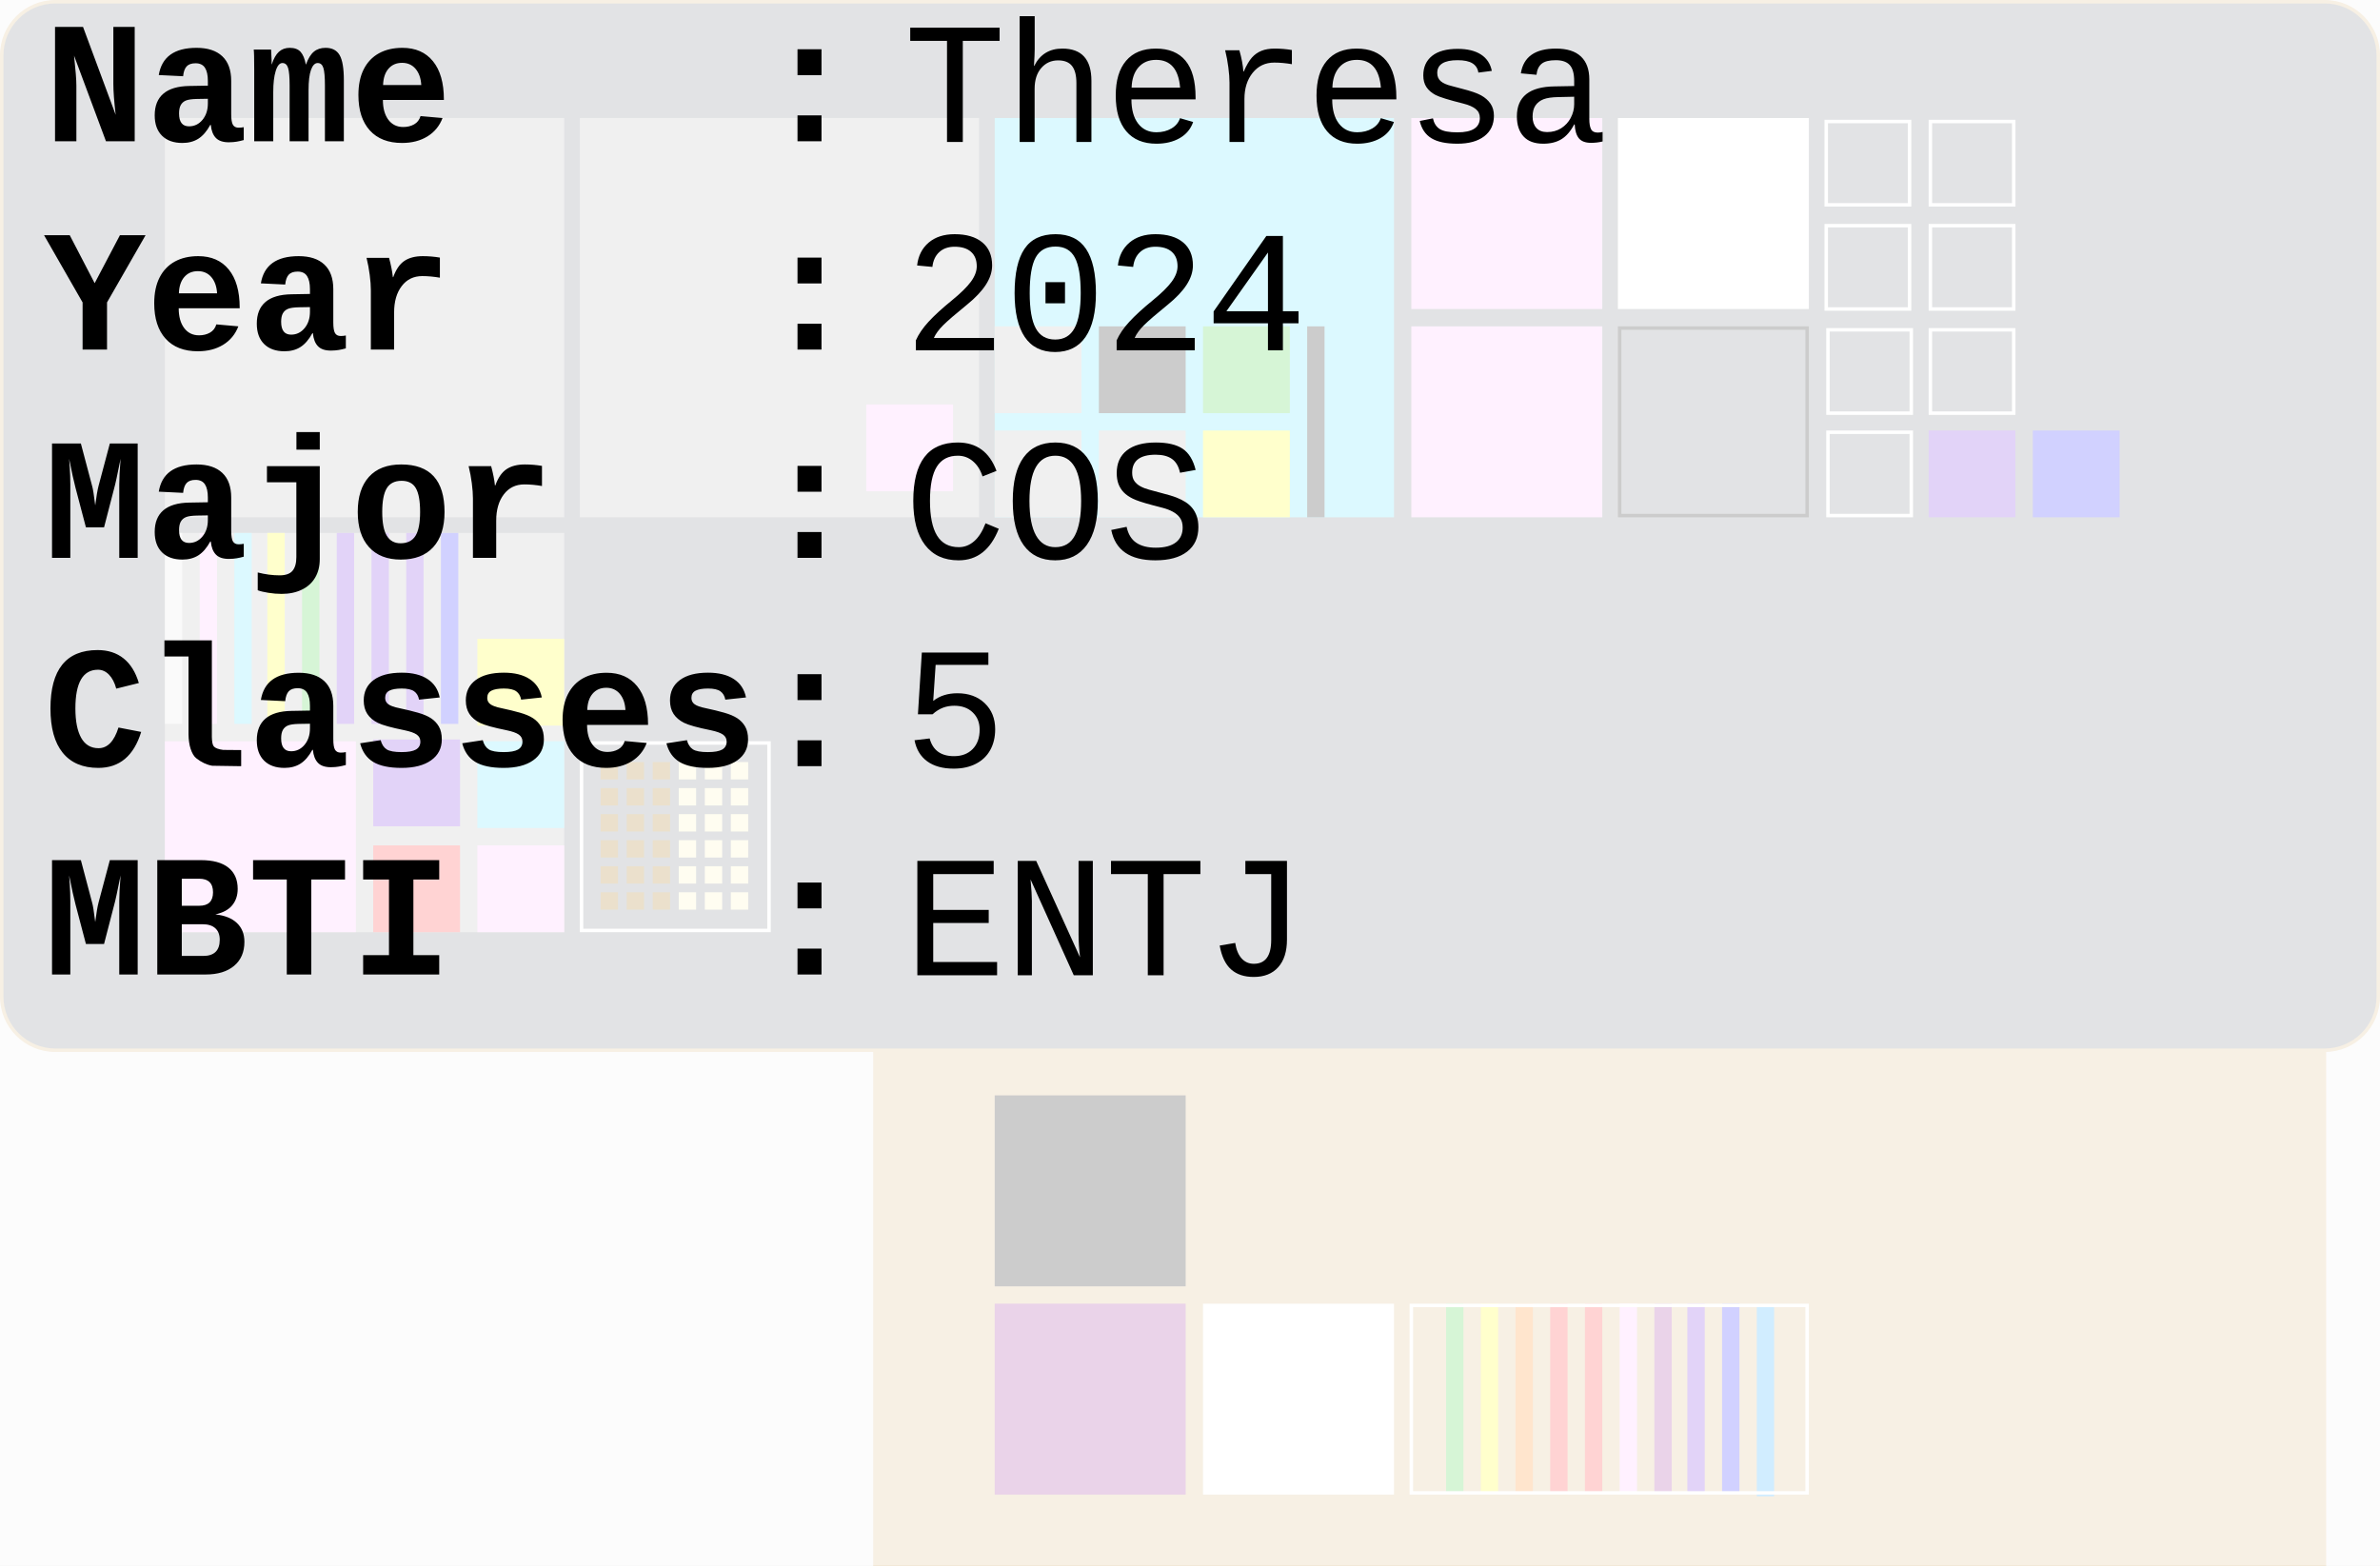
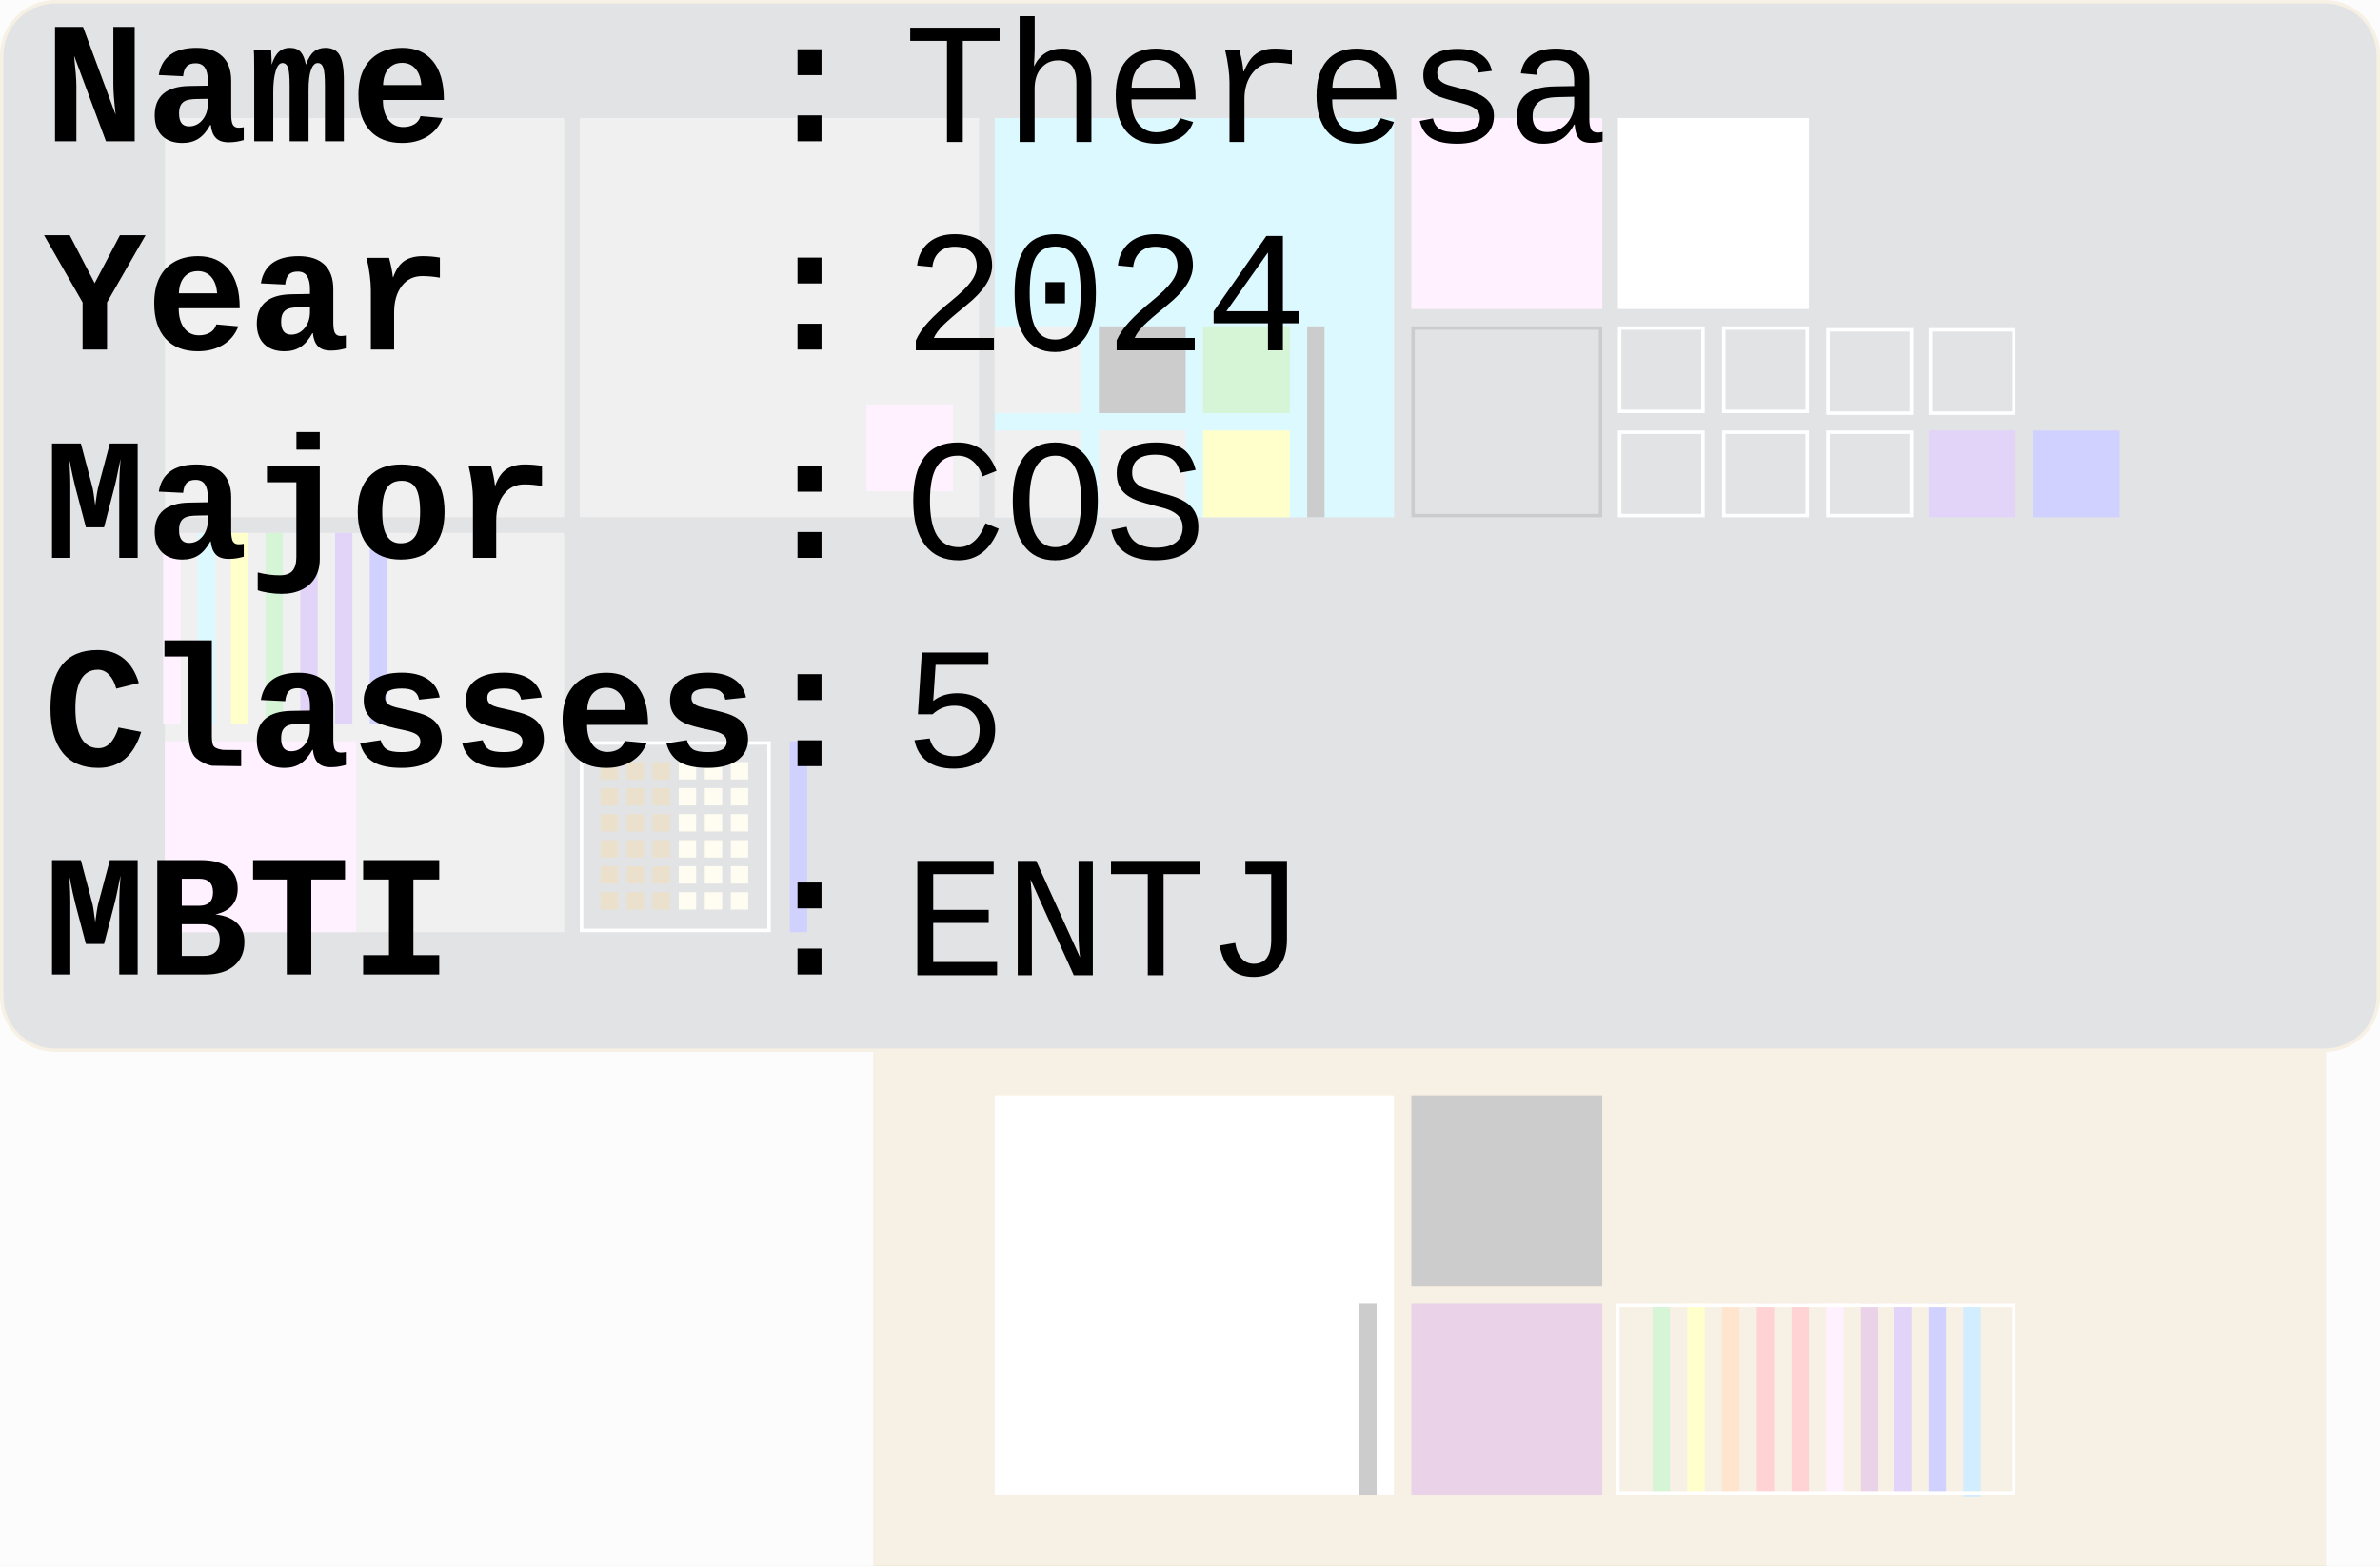
<svg xmlns="http://www.w3.org/2000/svg" viewBox="0 0 1371 902">
  <defs>
-     <style>.cls-1{fill:#d6b378;}.cls-2{fill:#6e757c;}.cls-3{fill:#942192;}.cls-4{fill:#ffbaff;}.cls-5{fill:#ff2424;}.cls-6{fill:#ff7b07;}.cls-7{fill:#ff0;}.cls-8{fill:#3c3;}.cls-9{fill:#1aa5ff;}.cls-10{fill:#1917ff;}.cls-11{fill:#7021dc;}.cls-12,.cls-18{fill:#fff;}.cls-13{fill:#b3b3b3;}.cls-14{fill:#fff5b9;}.cls-15{fill:#51e0ff;}.cls-16{fill:#960;}.cls-17{fill:#e6e6e6;}.cls-18{opacity:0.8;}.cls-19,.cls-20{font-size:100px;}.cls-19{font-family:CourierNewPS-BoldMT, Courier New;font-weight:700;}.cls-20{font-family:CourierNewPSMT, Courier New;letter-spacing:-0.01em;}</style>
+     <style>.cls-1{fill:#d6b378;}.cls-2{fill:#6e757c;}.cls-3{fill:#942192;}.cls-4{fill:#ffbaff;}.cls-5{fill:#ff2424;}.cls-6{fill:#ff7b07;}.cls-7{fill:#ff0;}.cls-8{fill:#3c3;}.cls-9{fill:#1aa5ff;}.cls-10{fill:#1917ff;}.cls-11{fill:#7021dc;}.cls-12,.cls-17{fill:#fff;}.cls-13{fill:#b3b3b3;}.cls-14{fill:#fff5b9;}.cls-15{fill:#51e0ff;}.cls-16{fill:#960;}.cls-17{opacity:0.8;}.cls-18,.cls-19{font-size:100px;}.cls-18{font-family:CourierNewPS-BoldMT, Courier New;font-weight:700;}.cls-19{font-family:CourierNewPSMT, Courier New;letter-spacing:-0.01em;}</style>
  </defs>
  <g id="Layer_1" data-name="Layer 1">
    <rect class="cls-1" x="503" y="592" width="837" height="310" />
    <rect class="cls-2" x="1" y="1" width="1369" height="604" rx="30.87" />
    <path class="cls-1" d="M1339.13,2A29.9,29.9,0,0,1,1369,31.87V574.13A29.9,29.9,0,0,1,1339.13,604H31.87A29.9,29.9,0,0,1,2,574.13V31.87A29.9,29.9,0,0,1,31.87,2H1339.13m0-2H31.87A31.87,31.87,0,0,0,0,31.87V574.13A31.87,31.87,0,0,0,31.87,606H1339.13A31.87,31.87,0,0,0,1371,574.13V31.87A31.87,31.87,0,0,0,1339.13,0Z" />
-     <rect class="cls-3" x="573" y="751" width="110" height="110" />
-     <rect class="cls-4" x="933" y="751" width="10" height="110" />
-     <rect class="cls-5" x="913" y="751" width="10" height="110" />
-     <rect class="cls-5" x="893" y="751" width="10" height="110" />
-     <rect class="cls-6" x="873" y="751" width="10" height="110" />
-     <rect class="cls-7" x="853" y="751" width="10" height="110" />
-     <rect class="cls-8" x="833" y="751" width="10" height="110" />
-     <rect class="cls-9" x="1012" y="752" width="10" height="110" />
-     <rect class="cls-10" x="992" y="751" width="10" height="110" />
-     <rect class="cls-11" x="972" y="751" width="10" height="110" />
-     <rect class="cls-3" x="953" y="751" width="10" height="110" />
-     <rect class="cls-12" x="693" y="751" width="110" height="110" />
-     <rect x="573" y="631" width="110" height="110" />
+     <rect class="cls-3" x="813" y="751" width="110" height="110" />
+     <rect class="cls-4" x="1052" y="751" width="10" height="110" />
+     <rect class="cls-5" x="1032" y="751" width="10" height="110" />
+     <rect class="cls-5" x="1012" y="751" width="10" height="110" />
+     <rect class="cls-6" x="992" y="751" width="10" height="110" />
+     <rect class="cls-7" x="972" y="751" width="10" height="110" />
+     <rect class="cls-8" x="952" y="751" width="10" height="110" />
+     <rect class="cls-9" x="1131" y="752" width="10" height="110" />
+     <rect class="cls-10" x="1111" y="751" width="10" height="110" />
+     <rect class="cls-11" x="1091" y="751" width="10" height="110" />
+     <rect class="cls-3" x="1072" y="751" width="10" height="110" />
+     <rect class="cls-12" x="573" y="631" width="230" height="230" />
+     <rect x="813" y="631" width="110" height="110" />
    <rect class="cls-13" x="95" y="68" width="230" height="230" />
    <rect class="cls-11" x="1111" y="248" width="50" height="50" />
    <rect class="cls-10" x="1171" y="248" width="50" height="50" />
    <rect class="cls-14" x="421" y="499" width="10" height="10" />
    <rect class="cls-14" x="406" y="484" width="10" height="10" />
    <rect class="cls-14" x="406" y="514" width="10" height="10" />
    <rect class="cls-13" x="95" y="307" width="230" height="230" />
-     <rect class="cls-11" x="214" y="307" width="10" height="110" />
-     <rect class="cls-11" x="234" y="307" width="10" height="110" />
+     <rect class="cls-11" x="193" y="307" width="10" height="110" />
+     <rect class="cls-10" x="213" y="307" width="10" height="110" />
    <rect class="cls-4" x="95" y="427" width="110" height="110" />
-     <path d="M1040,190V296H934V190h106m2-2H932V298h110V188Z" />
-     <rect class="cls-4" x="813" y="188" width="110" height="110" />
-     <path class="cls-12" d="M1159,131v46h-46V131h46m2-2h-50v50h50V129Z" />
-     <path class="cls-12" d="M1159,71v46h-46V71h46m2-2h-50v50h50V69Z" />
+     <path d="M921,190V296H815V190H921m2-2H813V298H923V188Z" />
+     <path class="cls-12" d="M1040,250v46H994V250h46m2-2H992v50h50V248Z" />
+     <path class="cls-12" d="M1040,190v46H994V190h46m2-2H992v50h50V188Z" />
    <path class="cls-12" d="M1100,250v46h-46V250h46m2-2h-50v50h50V248Z" />
    <path class="cls-12" d="M1159,191v46h-46V191h46m2-2h-50v50h50V189Z" />
-     <path class="cls-12" d="M1099,131v46h-46V131h46m2-2h-50v50h50V129Z" />
-     <path class="cls-12" d="M1099,71v46h-46V71h46m2-2h-50v50h50V69Z" />
+     <path class="cls-12" d="M980,250v46H934V250h46m2-2H932v50h50V248Z" />
+     <path class="cls-12" d="M980,190v46H934V190h46m2-2H932v50h50V188Z" />
    <path class="cls-12" d="M1100,191v46h-46V191h46m2-2h-50v50h50V189Z" />
    <rect class="cls-12" x="932" y="68" width="110" height="110" />
    <rect class="cls-4" x="813" y="68" width="110" height="110" />
    <rect class="cls-15" x="573" y="68" width="230" height="230" />
-     <path class="cls-12" d="M1040,753V859H814V753h226m2-2H812V861h230V751Z" />
+     <path class="cls-12" d="M1159,753V859H933V753h226m2-2H931V861h230V751Z" />
    <rect class="cls-13" x="633" y="248" width="50" height="50" />
    <rect class="cls-13" x="573" y="188" width="50" height="50" />
    <rect class="cls-7" x="693" y="248" width="50" height="50" />
    <rect class="cls-8" x="693" y="188" width="50" height="50" />
    <rect class="cls-13" x="573" y="248" width="50" height="50" />
    <rect x="633" y="188" width="50" height="50" />
    <rect class="cls-14" x="406" y="499" width="10" height="10" />
    <rect class="cls-14" x="421" y="484" width="10" height="10" />
    <rect class="cls-14" x="421" y="514" width="10" height="10" />
    <rect class="cls-14" x="391" y="484" width="10" height="10" />
    <rect class="cls-14" x="391" y="514" width="10" height="10" />
    <rect class="cls-16" x="346" y="439" width="10" height="10" />
    <rect class="cls-14" x="391" y="499" width="10" height="10" />
    <rect class="cls-16" x="376" y="484" width="10" height="10" />
    <rect class="cls-16" x="361" y="499" width="10" height="10" />
    <rect class="cls-16" x="346" y="514" width="10" height="10" />
    <rect class="cls-16" x="361" y="484" width="10" height="10" />
    <rect class="cls-16" x="361" y="514" width="10" height="10" />
    <rect class="cls-16" x="346" y="469" width="10" height="10" />
    <rect class="cls-16" x="376" y="499" width="10" height="10" />
    <rect class="cls-16" x="346" y="484" width="10" height="10" />
    <rect class="cls-16" x="346" y="499" width="10" height="10" />
    <rect class="cls-16" x="376" y="514" width="10" height="10" />
    <rect class="cls-16" x="346" y="454" width="10" height="10" />
    <rect class="cls-13" x="334" y="68" width="230" height="230" />
    <rect class="cls-4" x="499" y="233" width="50" height="50" />
    <rect class="cls-16" x="376" y="439" width="10" height="10" />
    <rect class="cls-16" x="361" y="454" width="10" height="10" />
    <rect class="cls-16" x="361" y="439" width="10" height="10" />
    <rect class="cls-16" x="361" y="469" width="10" height="10" />
    <rect class="cls-16" x="376" y="454" width="10" height="10" />
    <rect class="cls-16" x="376" y="469" width="10" height="10" />
    <rect class="cls-14" x="421" y="454" width="10" height="10" />
    <rect class="cls-14" x="406" y="439" width="10" height="10" />
    <rect class="cls-14" x="406" y="469" width="10" height="10" />
    <rect class="cls-14" x="406" y="454" width="10" height="10" />
    <rect class="cls-14" x="421" y="439" width="10" height="10" />
    <rect class="cls-14" x="421" y="469" width="10" height="10" />
    <rect class="cls-14" x="391" y="439" width="10" height="10" />
    <rect class="cls-14" x="391" y="469" width="10" height="10" />
    <rect class="cls-14" x="391" y="454" width="10" height="10" />
    <path class="cls-12" d="M442,429V535H336V429H442m2-2H334V537H444V427Z" />
-     <rect class="cls-10" x="254" y="307" width="10" height="110" />
-     <rect class="cls-11" x="194" y="307" width="10" height="110" />
-     <rect class="cls-8" x="174" y="307" width="10" height="110" />
-     <rect class="cls-7" x="154" y="307" width="10" height="110" />
-     <rect class="cls-15" x="135" y="307" width="10" height="110" />
-     <rect class="cls-4" x="115" y="307" width="10" height="110" />
-     <rect class="cls-11" x="215" y="426" width="50" height="50" />
-     <rect class="cls-4" x="275" y="487" width="50" height="50" />
-     <rect class="cls-5" x="215" y="487" width="50" height="50" />
-     <rect class="cls-15" x="275" y="427" width="50" height="50" />
-     <rect class="cls-7" x="275" y="368" width="50" height="50" />
-     <rect class="cls-17" x="95" y="307" width="10" height="110" />
+     <rect class="cls-11" x="173" y="307" width="10" height="110" />
+     <rect class="cls-8" x="153" y="307" width="10" height="110" />
+     <rect class="cls-7" x="133" y="307" width="10" height="110" />
+     <rect class="cls-15" x="114" y="307" width="10" height="110" />
+     <rect class="cls-4" x="94" y="307" width="10" height="110" />
    <rect x="753" y="188" width="10" height="110" />
+     <rect class="cls-10" x="455" y="427" width="10" height="110" />
+     <rect x="783" y="751" width="10" height="110" />
  </g>
  <g id="Overlays">
-     <rect class="cls-18" width="1371" height="902" />
-     <text class="cls-19" transform="translate(25.24 81.37) scale(0.98 1)">
+     <rect class="cls-17" width="1371" height="902" />
+     <text class="cls-18" transform="translate(25.24 81.37) scale(0.98 1)">
      <tspan xml:space="preserve">Name   :</tspan>
      <tspan x="0" y="120" xml:space="preserve">Year   :</tspan>
      <tspan x="0" y="240" xml:space="preserve">Major  :</tspan>
      <tspan x="0" y="360">Classes:</tspan>
      <tspan x="0" y="480" xml:space="preserve">MBTI   :</tspan>
    </text>
    <text />
-     <text class="cls-20" transform="translate(520.69 81.8) scale(0.98 1)">Theresa<tspan x="0" y="120">2024</tspan>
+     <text class="cls-19" transform="translate(520.69 81.8) scale(0.98 1)">Theresa<tspan x="0" y="120">2024</tspan>
      <tspan x="0" y="240">COS</tspan>
      <tspan x="0" y="360">5</tspan>
      <tspan x="0" y="480">ENTJ</tspan>
    </text>
  </g>
</svg>
